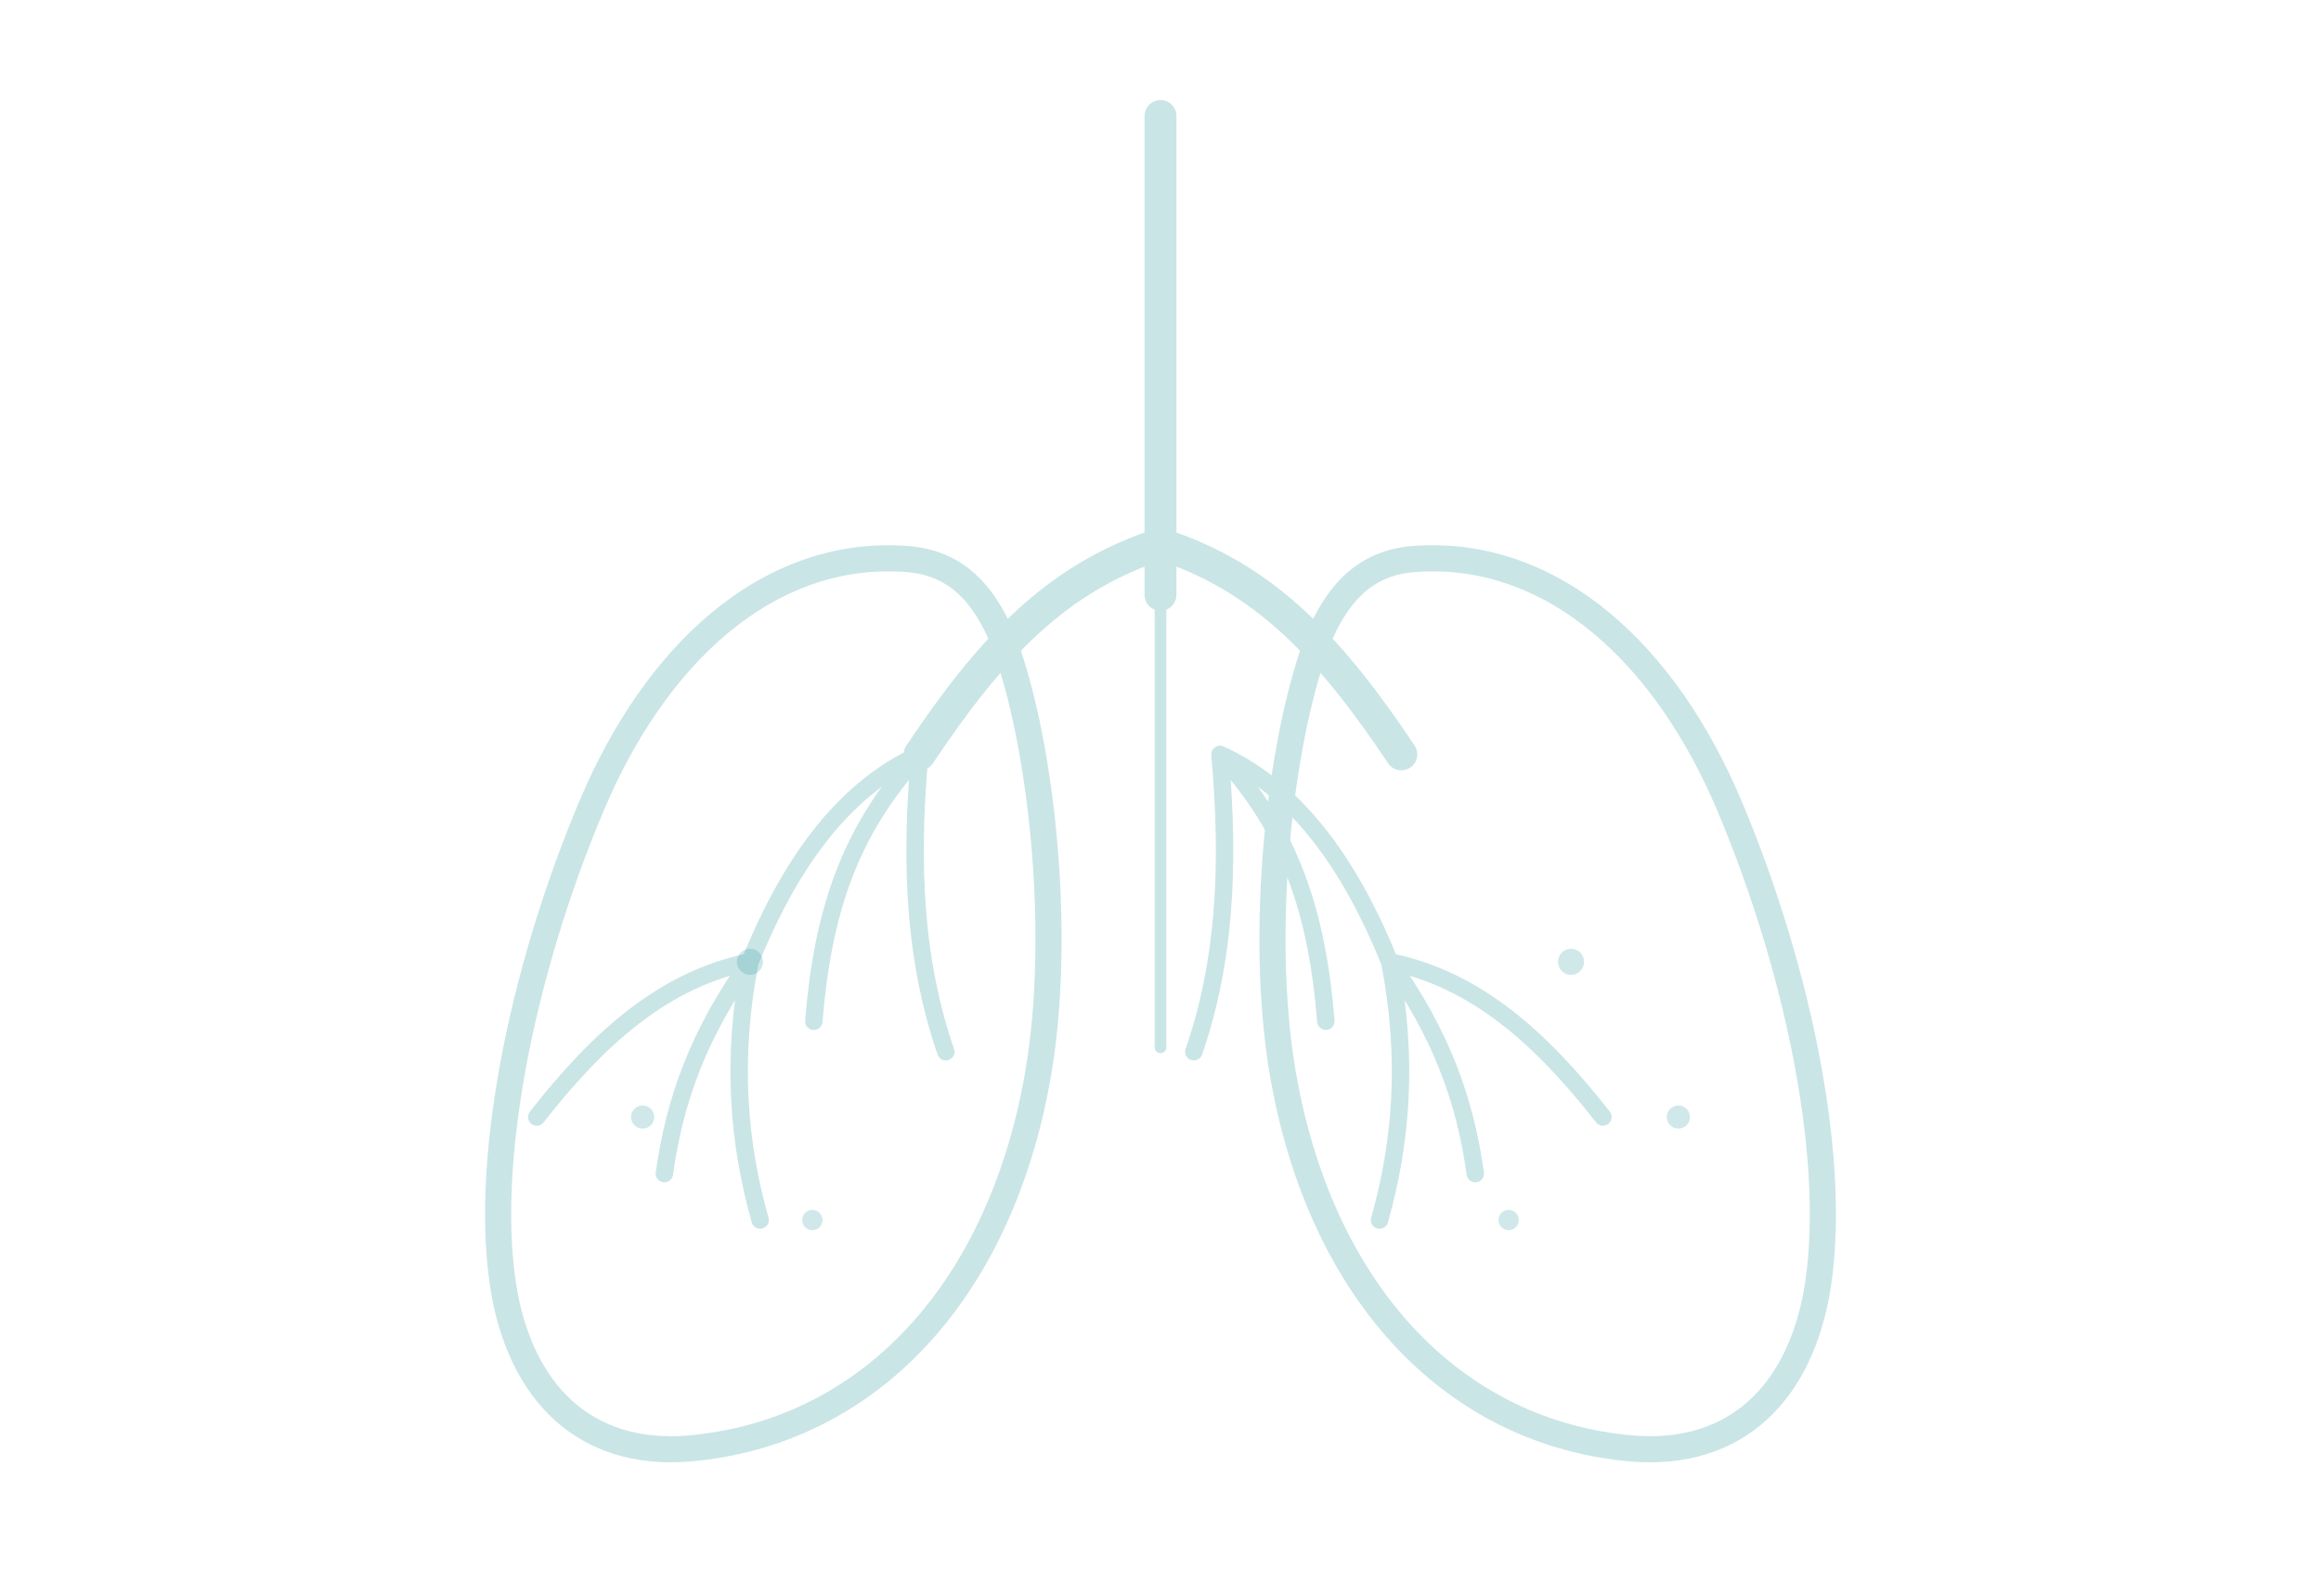
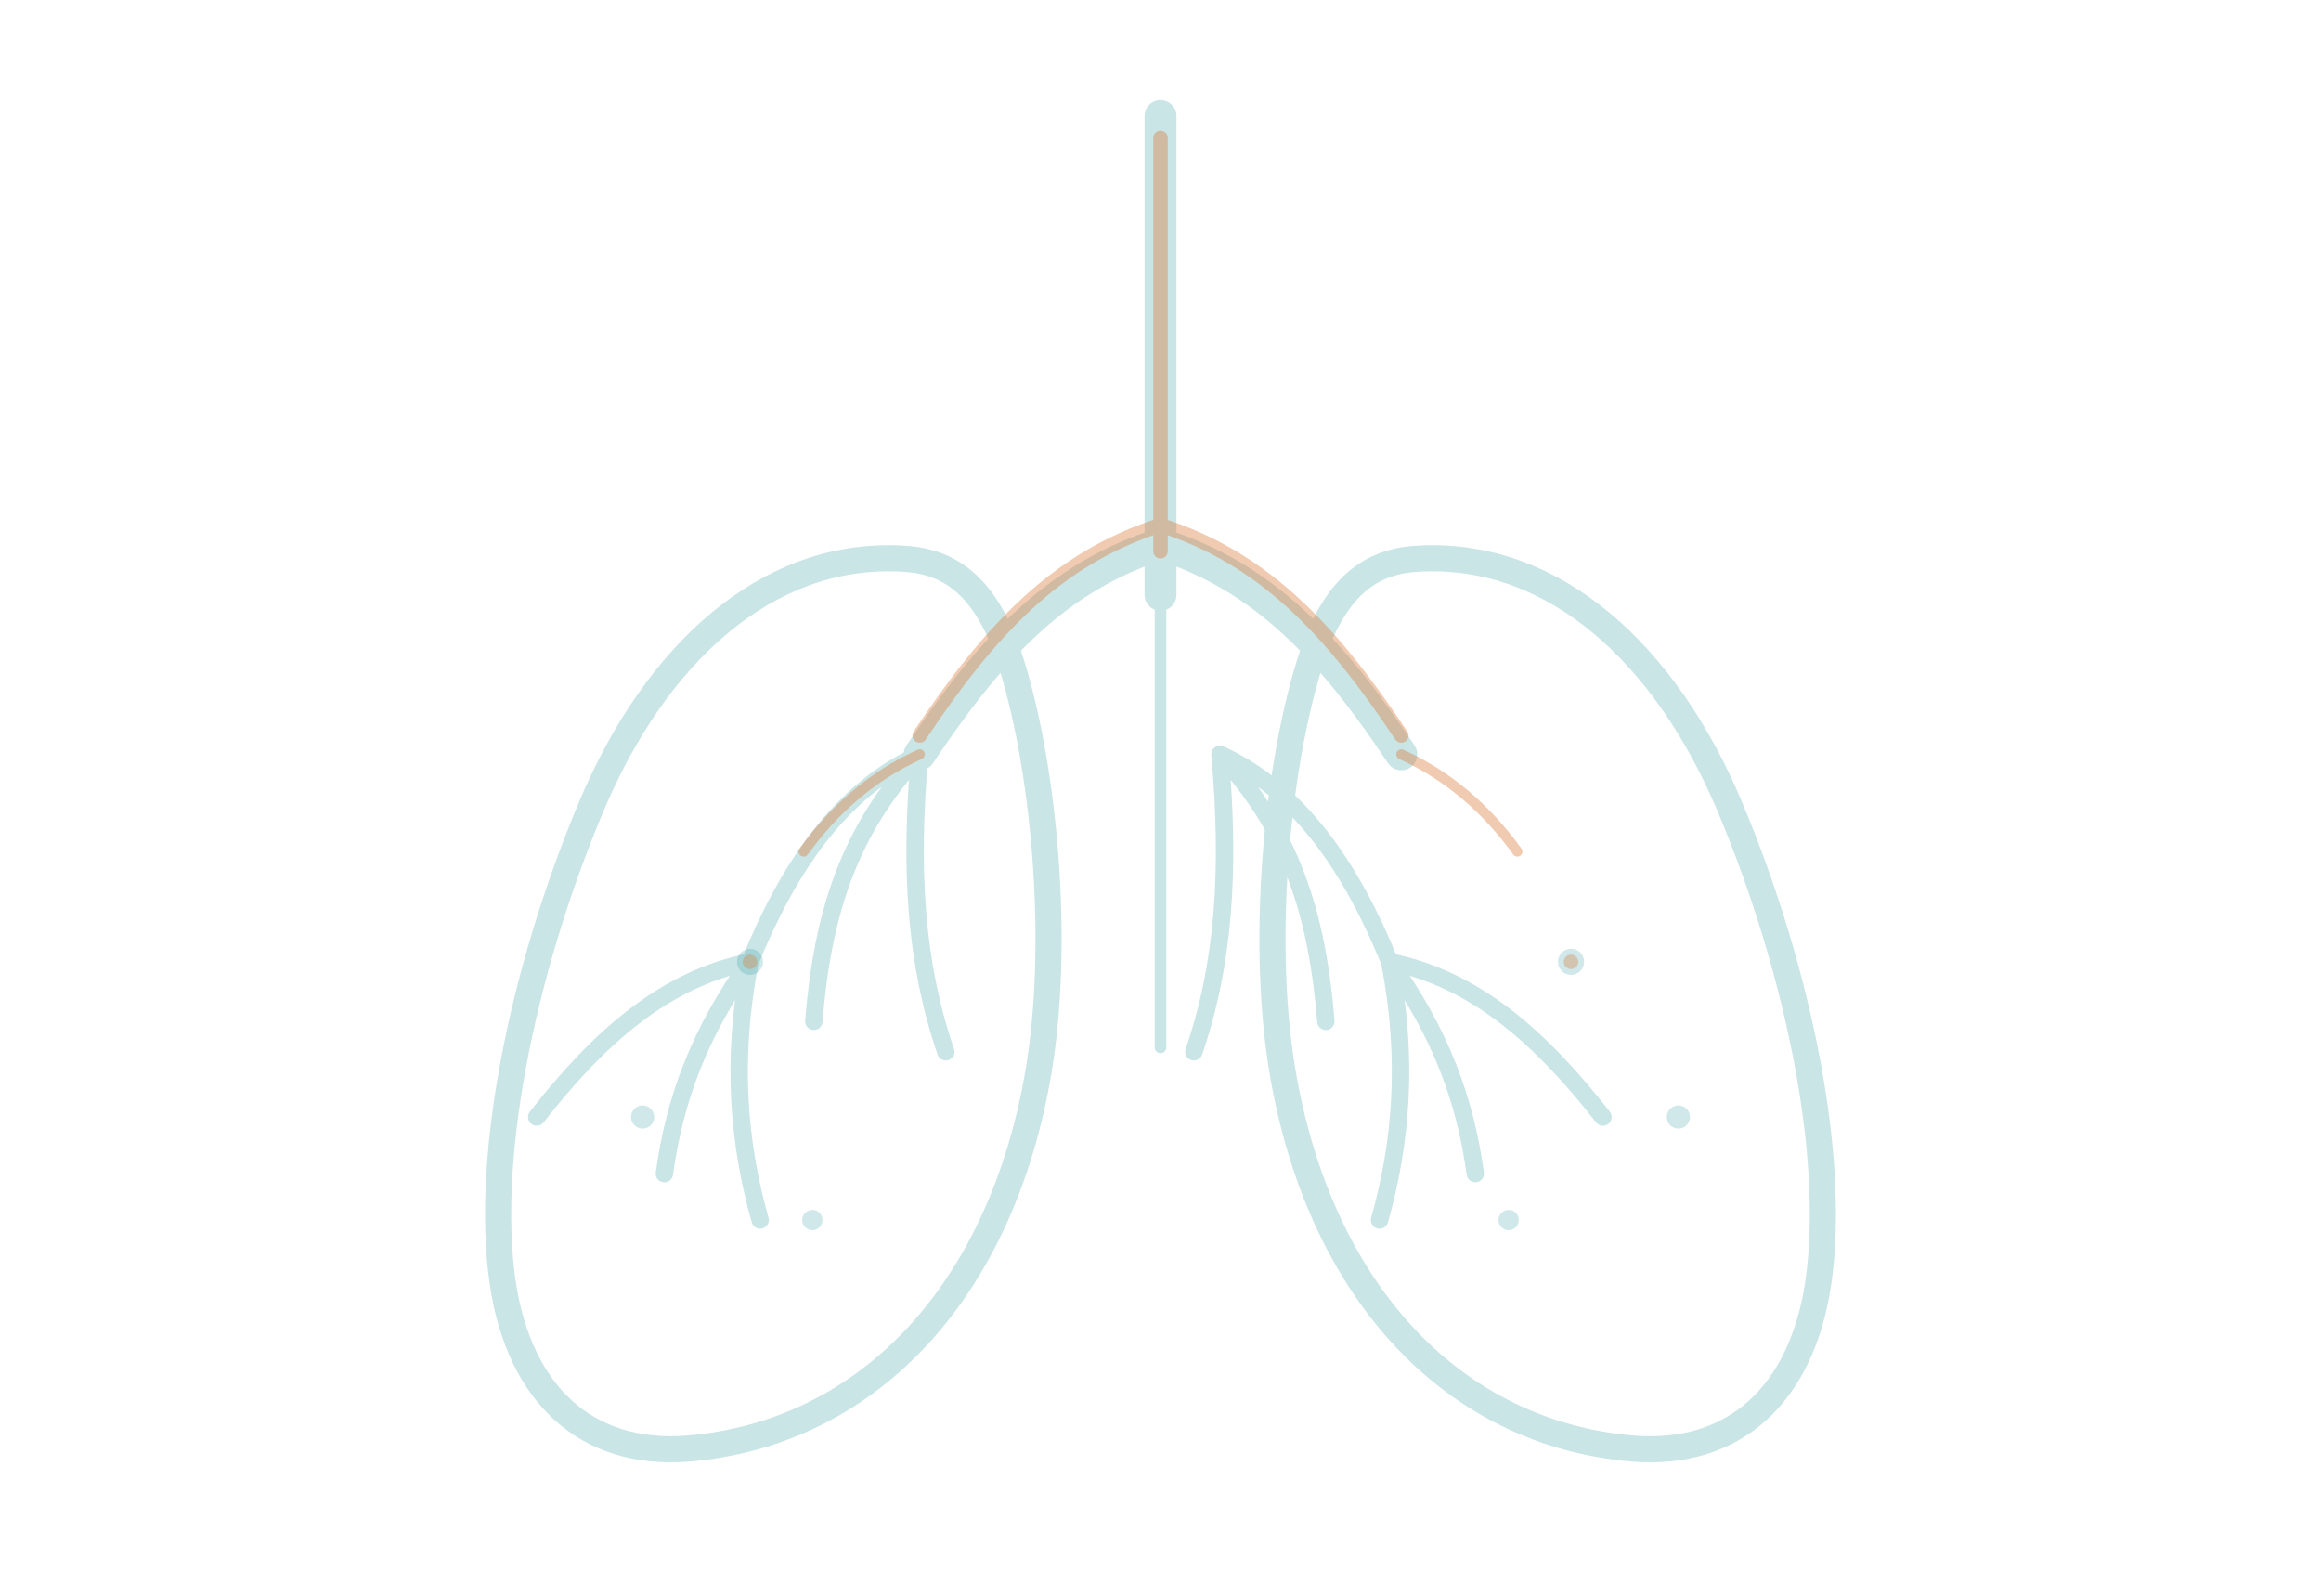
<svg xmlns="http://www.w3.org/2000/svg" viewBox="0 0 1600 1100" fill="none">
  <g stroke="#168b91" stroke-linecap="round" stroke-linejoin="round" opacity=".23">
    <path stroke-width="22" d="M800 80v330m0-35c-72 23-118 73-166 145m166-145c72 23 118 73 166 145" />
    <path stroke-width="12" d="M634 520c-55 25-91 79-117 143m117-143c-49 53-67 110-73 184m73-184c-7 79-3 144 18 205m-135-62c-59 12-104 52-147 107m147-107c-35 49-52 95-59 146m59-146c-13 67-8 125 7 178m317-321c55 25 91 79 117 143m-117-143c49 53 67 110 73 184m-73-184c7 79 3 144-18 205m135-62c59 12 104 52 147 107m-147-107c35 49 52 95 59 146m-59-146c13 67 8 125-7 178" />
    <path stroke-width="8" d="M800 392v330" />
    <path stroke-width="18" d="M620 385c-92-4-168 66-212 170-49 116-76 251-60 338 14 73 61 113 132 105 122-13 211-111 236-260 16-96 2-224-23-293-17-44-41-59-73-60Zm360 0c92-4 168 66 212 170 49 116 76 251 60 338-14 73-61 113-132 105-122-13-211-111-236-260-16-96-2-224 23-293 17-44 41-59 73-60Z" />
  </g>
  <g fill="#168b91" opacity=".2">
    <circle cx="517" cy="663" r="9" />
    <circle cx="443" cy="770" r="8" />
    <circle cx="560" cy="841" r="7" />
    <circle cx="1083" cy="663" r="9" />
    <circle cx="1157" cy="770" r="8" />
    <circle cx="1040" cy="841" r="7" />
  </g>
+   <g stroke="#d97732" stroke-linecap="round" stroke-linejoin="round" opacity=".38">
+     <path stroke-width="10" d="M800 95v285m0-18c-72 23-118 73-166 145m166-145c72 23 118 73 166 145" />
+     <path stroke-width="7" d="M634 520c-33 15-59 38-80 67m412-67c33 15 59 38 80 67" />
+   </g>
+   <g fill="#d97732" opacity=".32">
+     <circle cx="517" cy="663" r="5" />
+     <circle cx="1083" cy="663" r="5" />
+   </g>
</svg>
